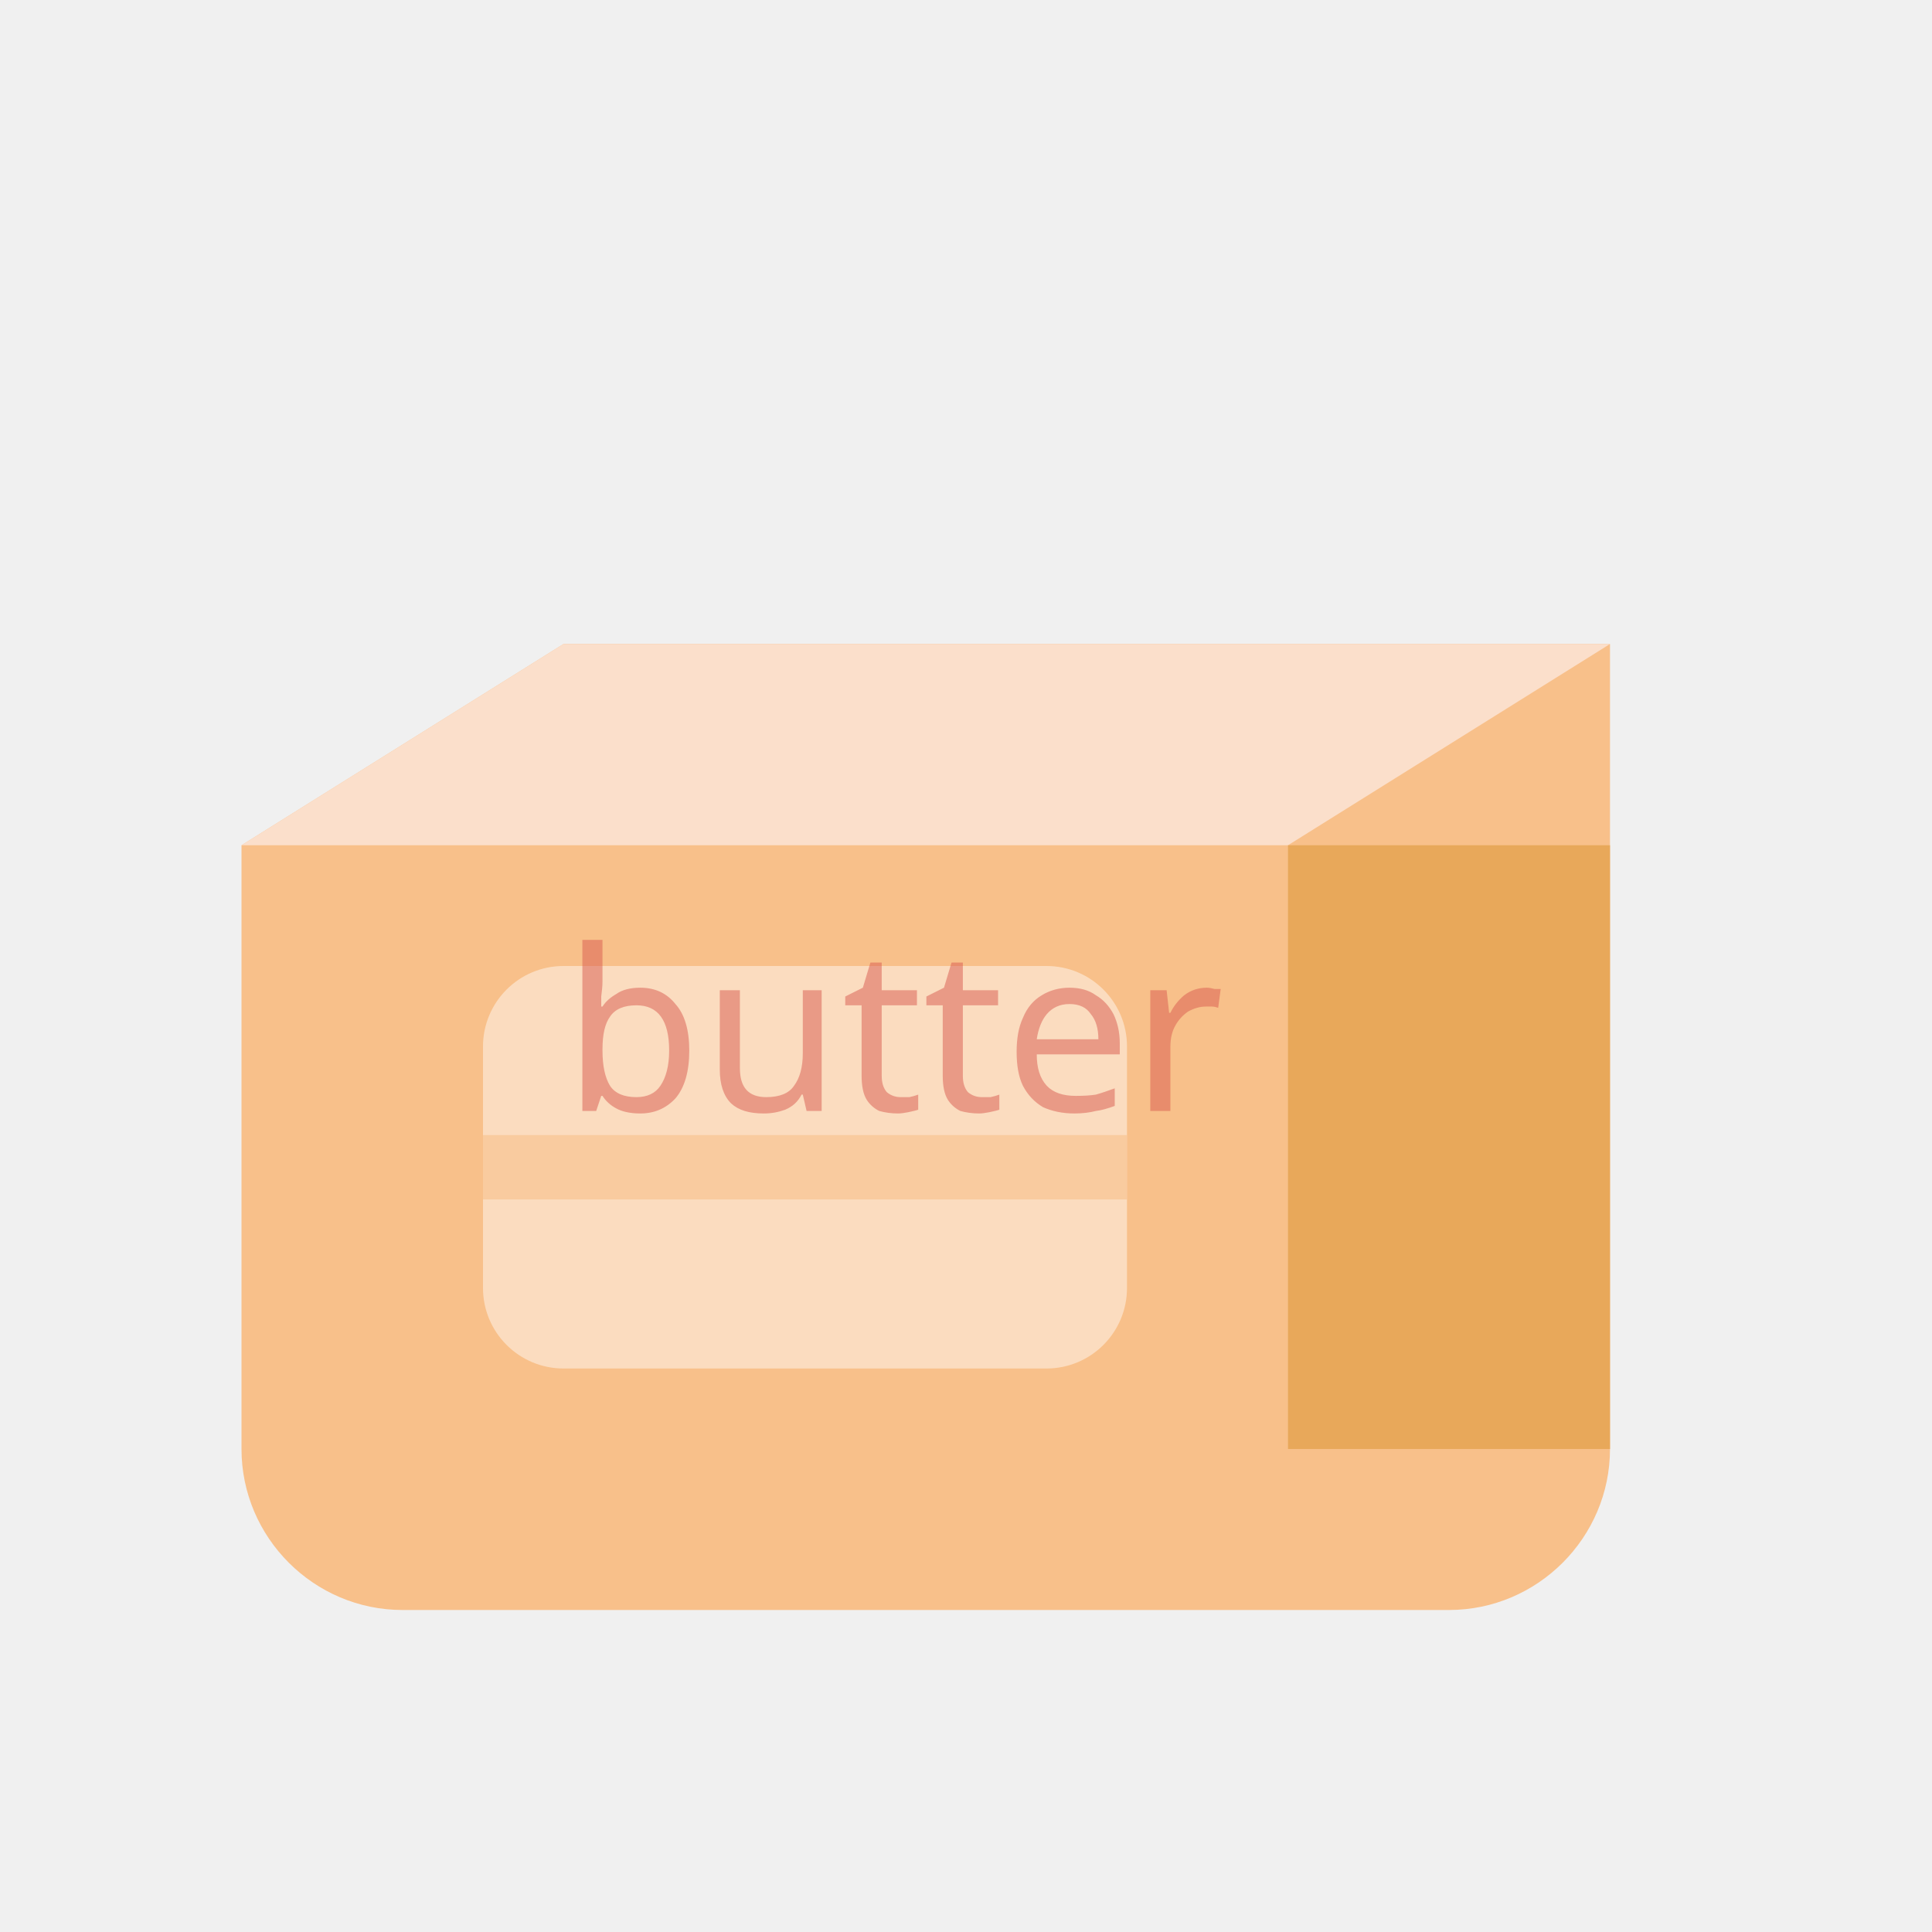
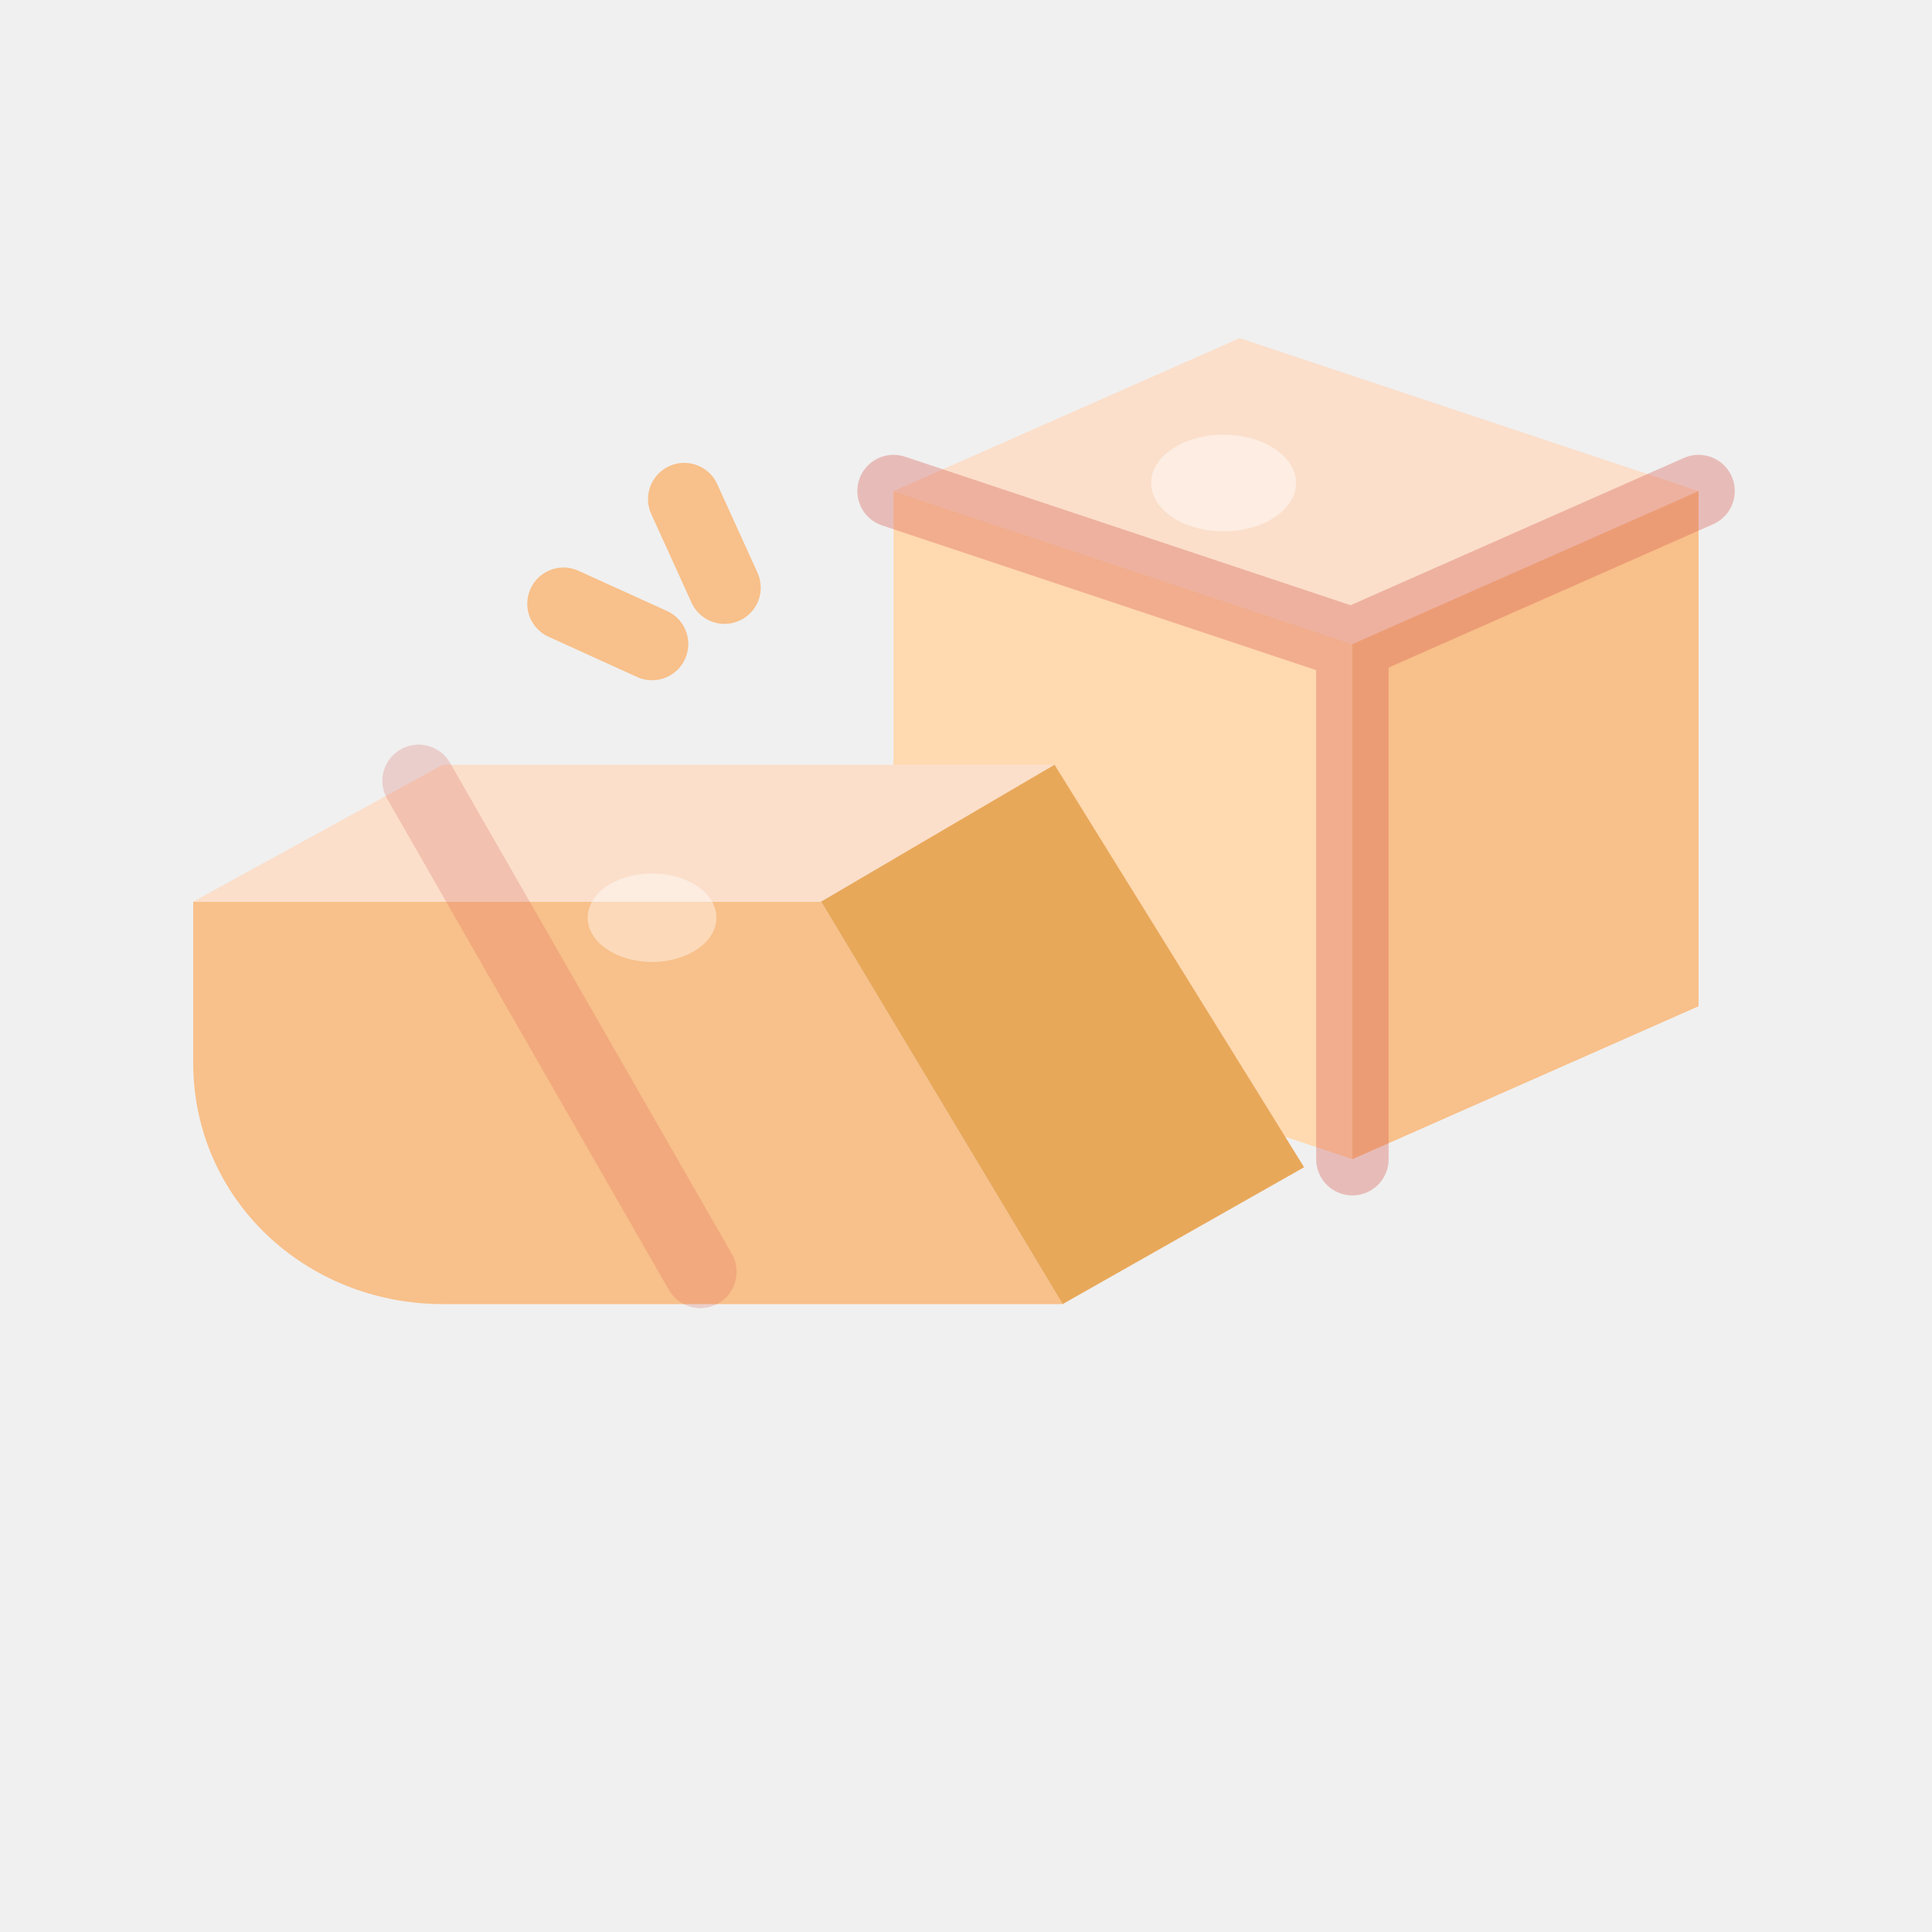
- <svg xmlns="http://www.w3.org/2000/svg" viewBox="0 0 24 24">
-   <path d="M3 10.5L7 8H20L20 18C20 19.1 19.1 20 18 20H5C3.9 20 3 19.1 3 18V10.5Z" fill="#F8C08A" />
-   <path d="M3 10.5L7 8H20L16 10.5H3Z" fill="#FBDFCB" />
-   <path d="M16 10.5H20V18L16 18V10.5Z" fill="#E8A85A" />
-   <rect x="6" y="12" width="8" height="5" rx="1" fill="#FFFFFF" opacity="0.45" />
-   <line x1="6" y1="14.5" x2="14" y2="14.5" stroke="#F8C08A" stroke-width="0.8" opacity="0.6" />
-   <text x="7" y="13.8" font-family="sans-serif" font-size="2.8" fill="#D8584E" opacity="0.5">butter</text>
+ <svg xmlns="http://www.w3.org/2000/svg" viewBox="0 0 24 24" aria-label="butter icon">
+   <path d="M11.1 6.1L15.4 4.2L21.1 6.1L16.8 8L11.1 6.1Z" fill="#FBDFCB" />
+   <path d="M16.8 8L21.1 6.1V12.5L16.8 14.4V8Z" fill="#F8C08A" />
+   <path d="M11.1 6.1L16.8 8V14.4L11.1 12.5V6.1Z" fill="#FFD9B0" />
+   <path d="M2.4 11.2H10.2L13.2 16.2H5.5C3.8 16.2 2.4 14.9 2.4 13.2V11.2Z" fill="#F8C08A" />
+   <path d="M2.4 11.2L5.5 9.5H13.1L10.2 11.2H2.4Z" fill="#FBDFCB" />
+   <path d="M10.2 11.2L13.1 9.5L16.2 14.5L13.2 16.2L10.2 11.2Z" fill="#E8A85A" />
+   <path d="M5.2 9.7L8.7 15.8" stroke="#D8584E" stroke-opacity="0.22" stroke-width="0.9" stroke-linecap="round" />
+   <path d="M11.1 6.1L16.8 8M16.8 8L21.1 6.1M16.8 8V14.4" stroke="#D8584E" stroke-opacity="0.34" stroke-width="0.9" stroke-linecap="round" stroke-linejoin="round" />
+   <ellipse cx="15.2" cy="6" rx="0.9" ry="0.6" fill="#FFFFFF" opacity="0.45" />
+   <ellipse cx="8.1" cy="11.4" rx="0.8" ry="0.55" fill="#FFFFFF" opacity="0.4" />
+   <path d="M9 7.3L8.5 6.2M8.1 8L7 7.5" stroke="#F8C08A" stroke-width="0.9" stroke-linecap="round" />
</svg>
